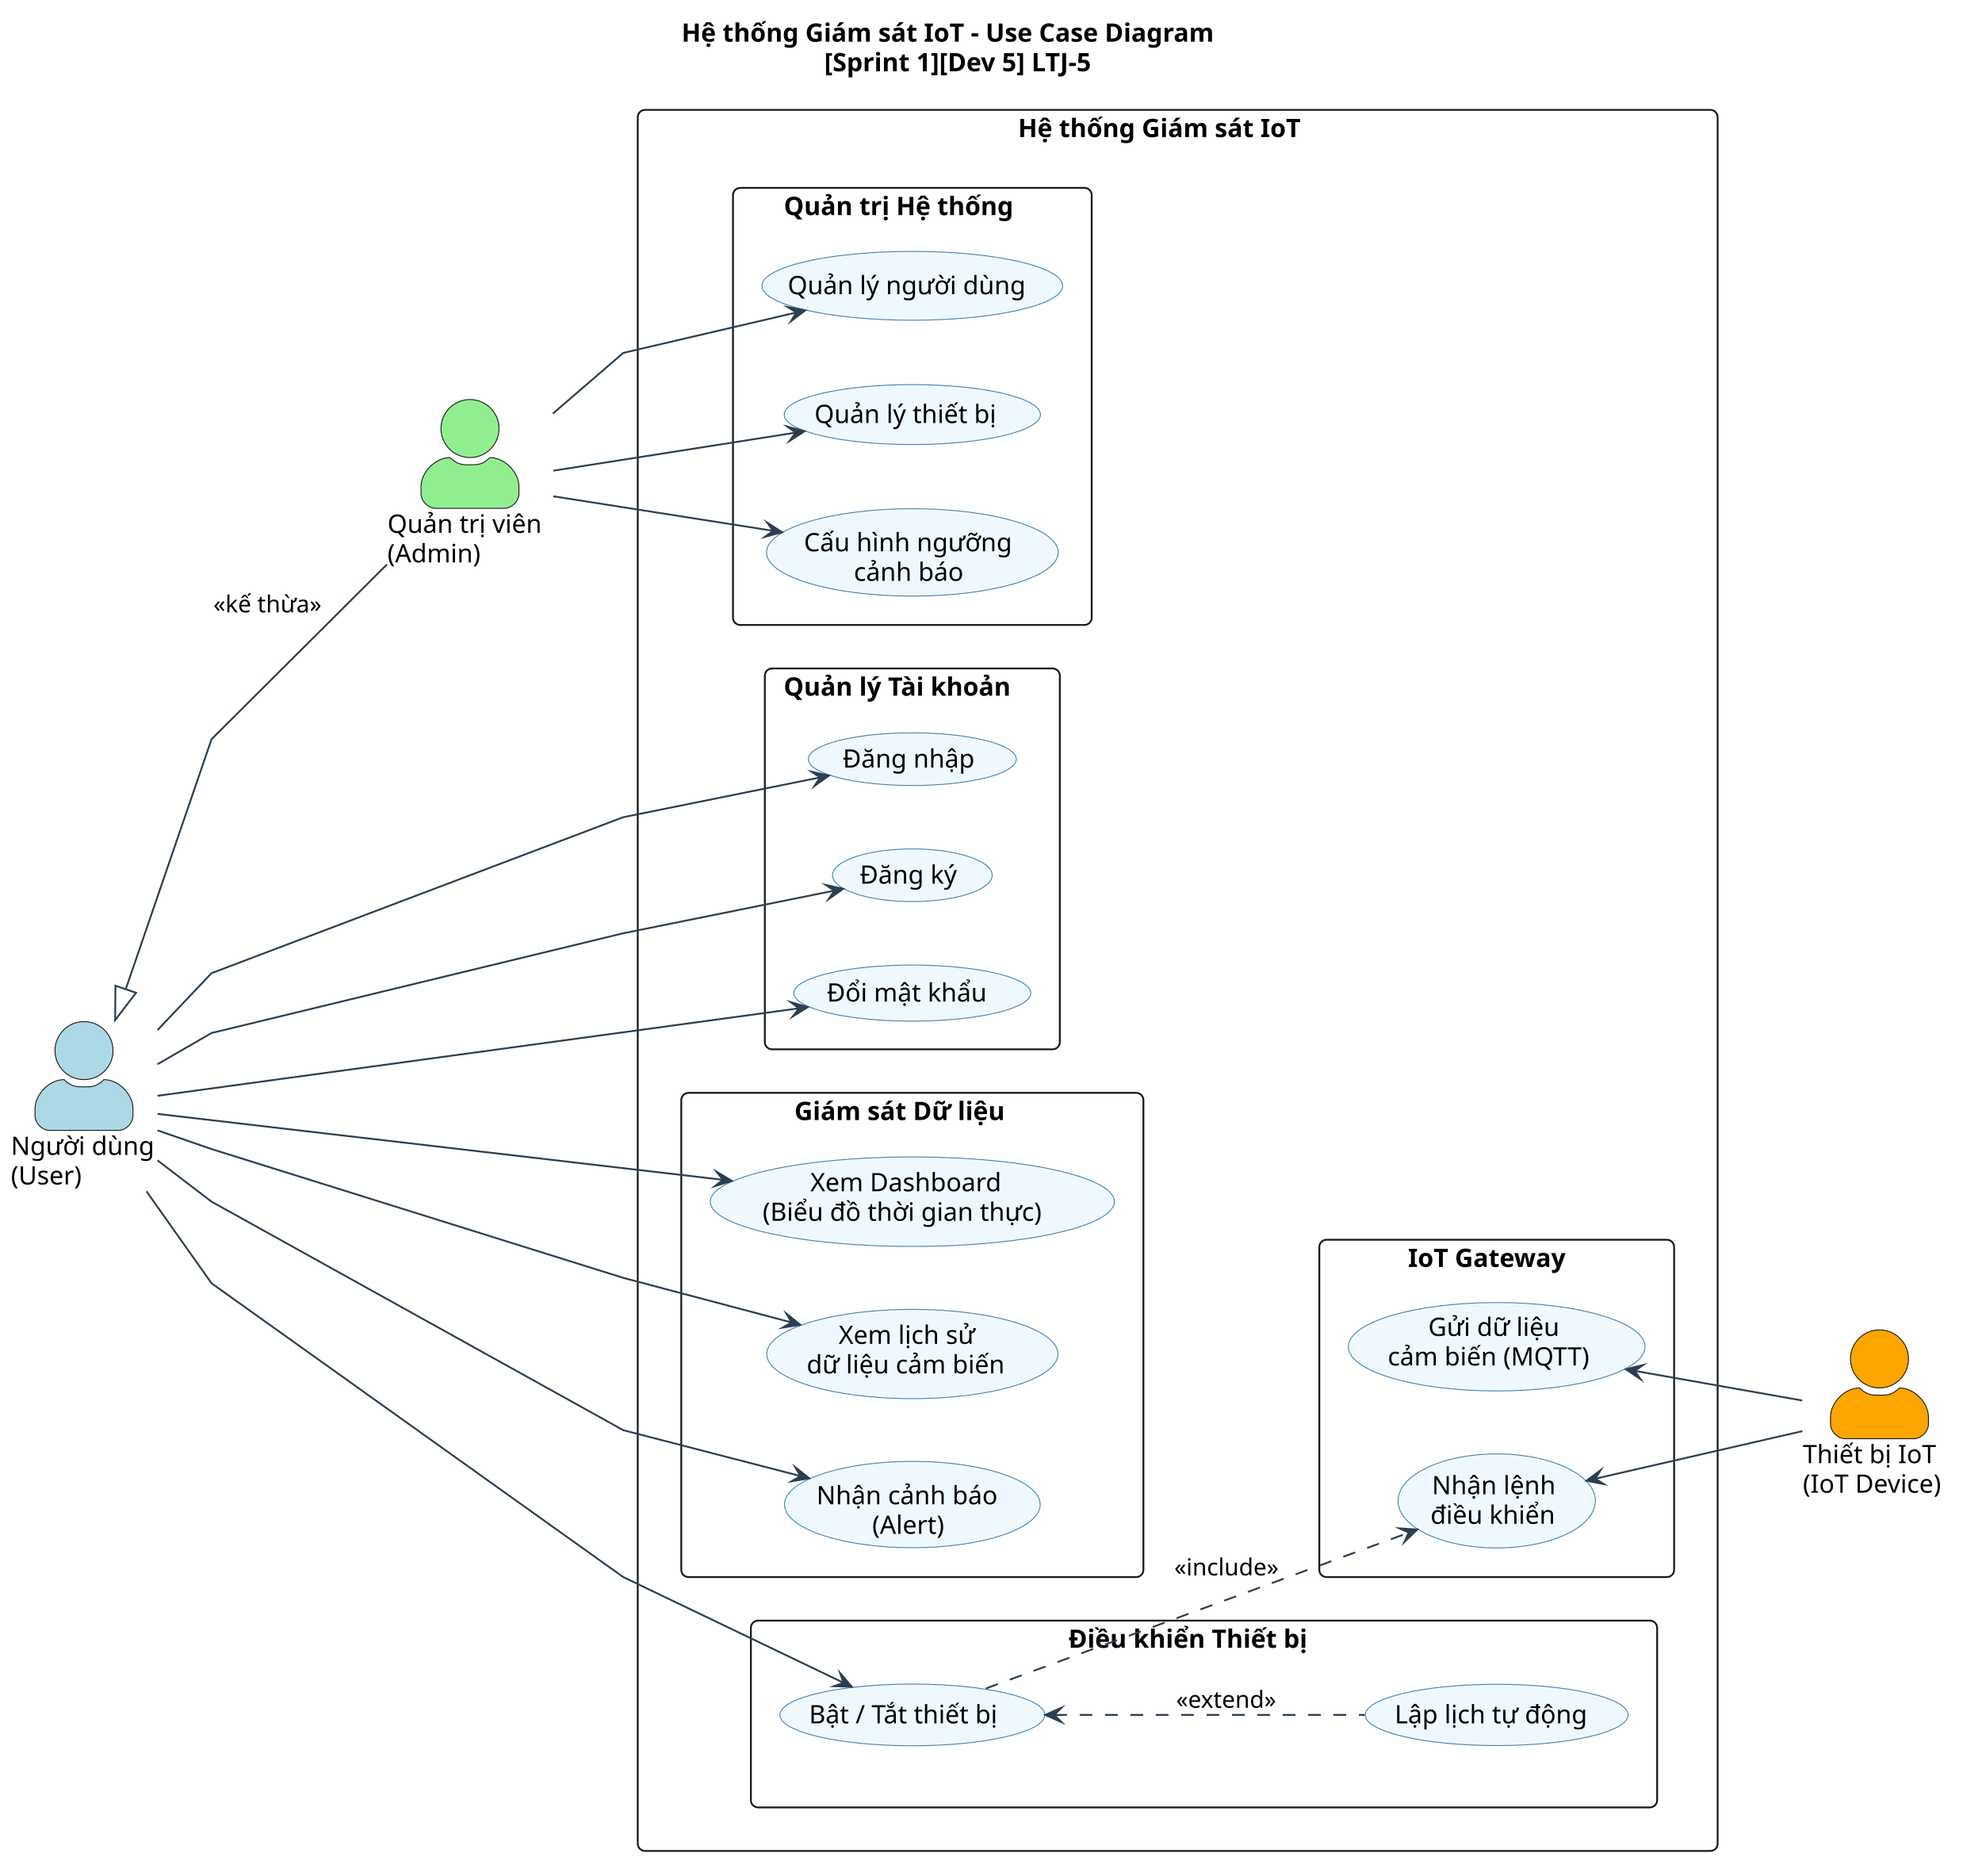
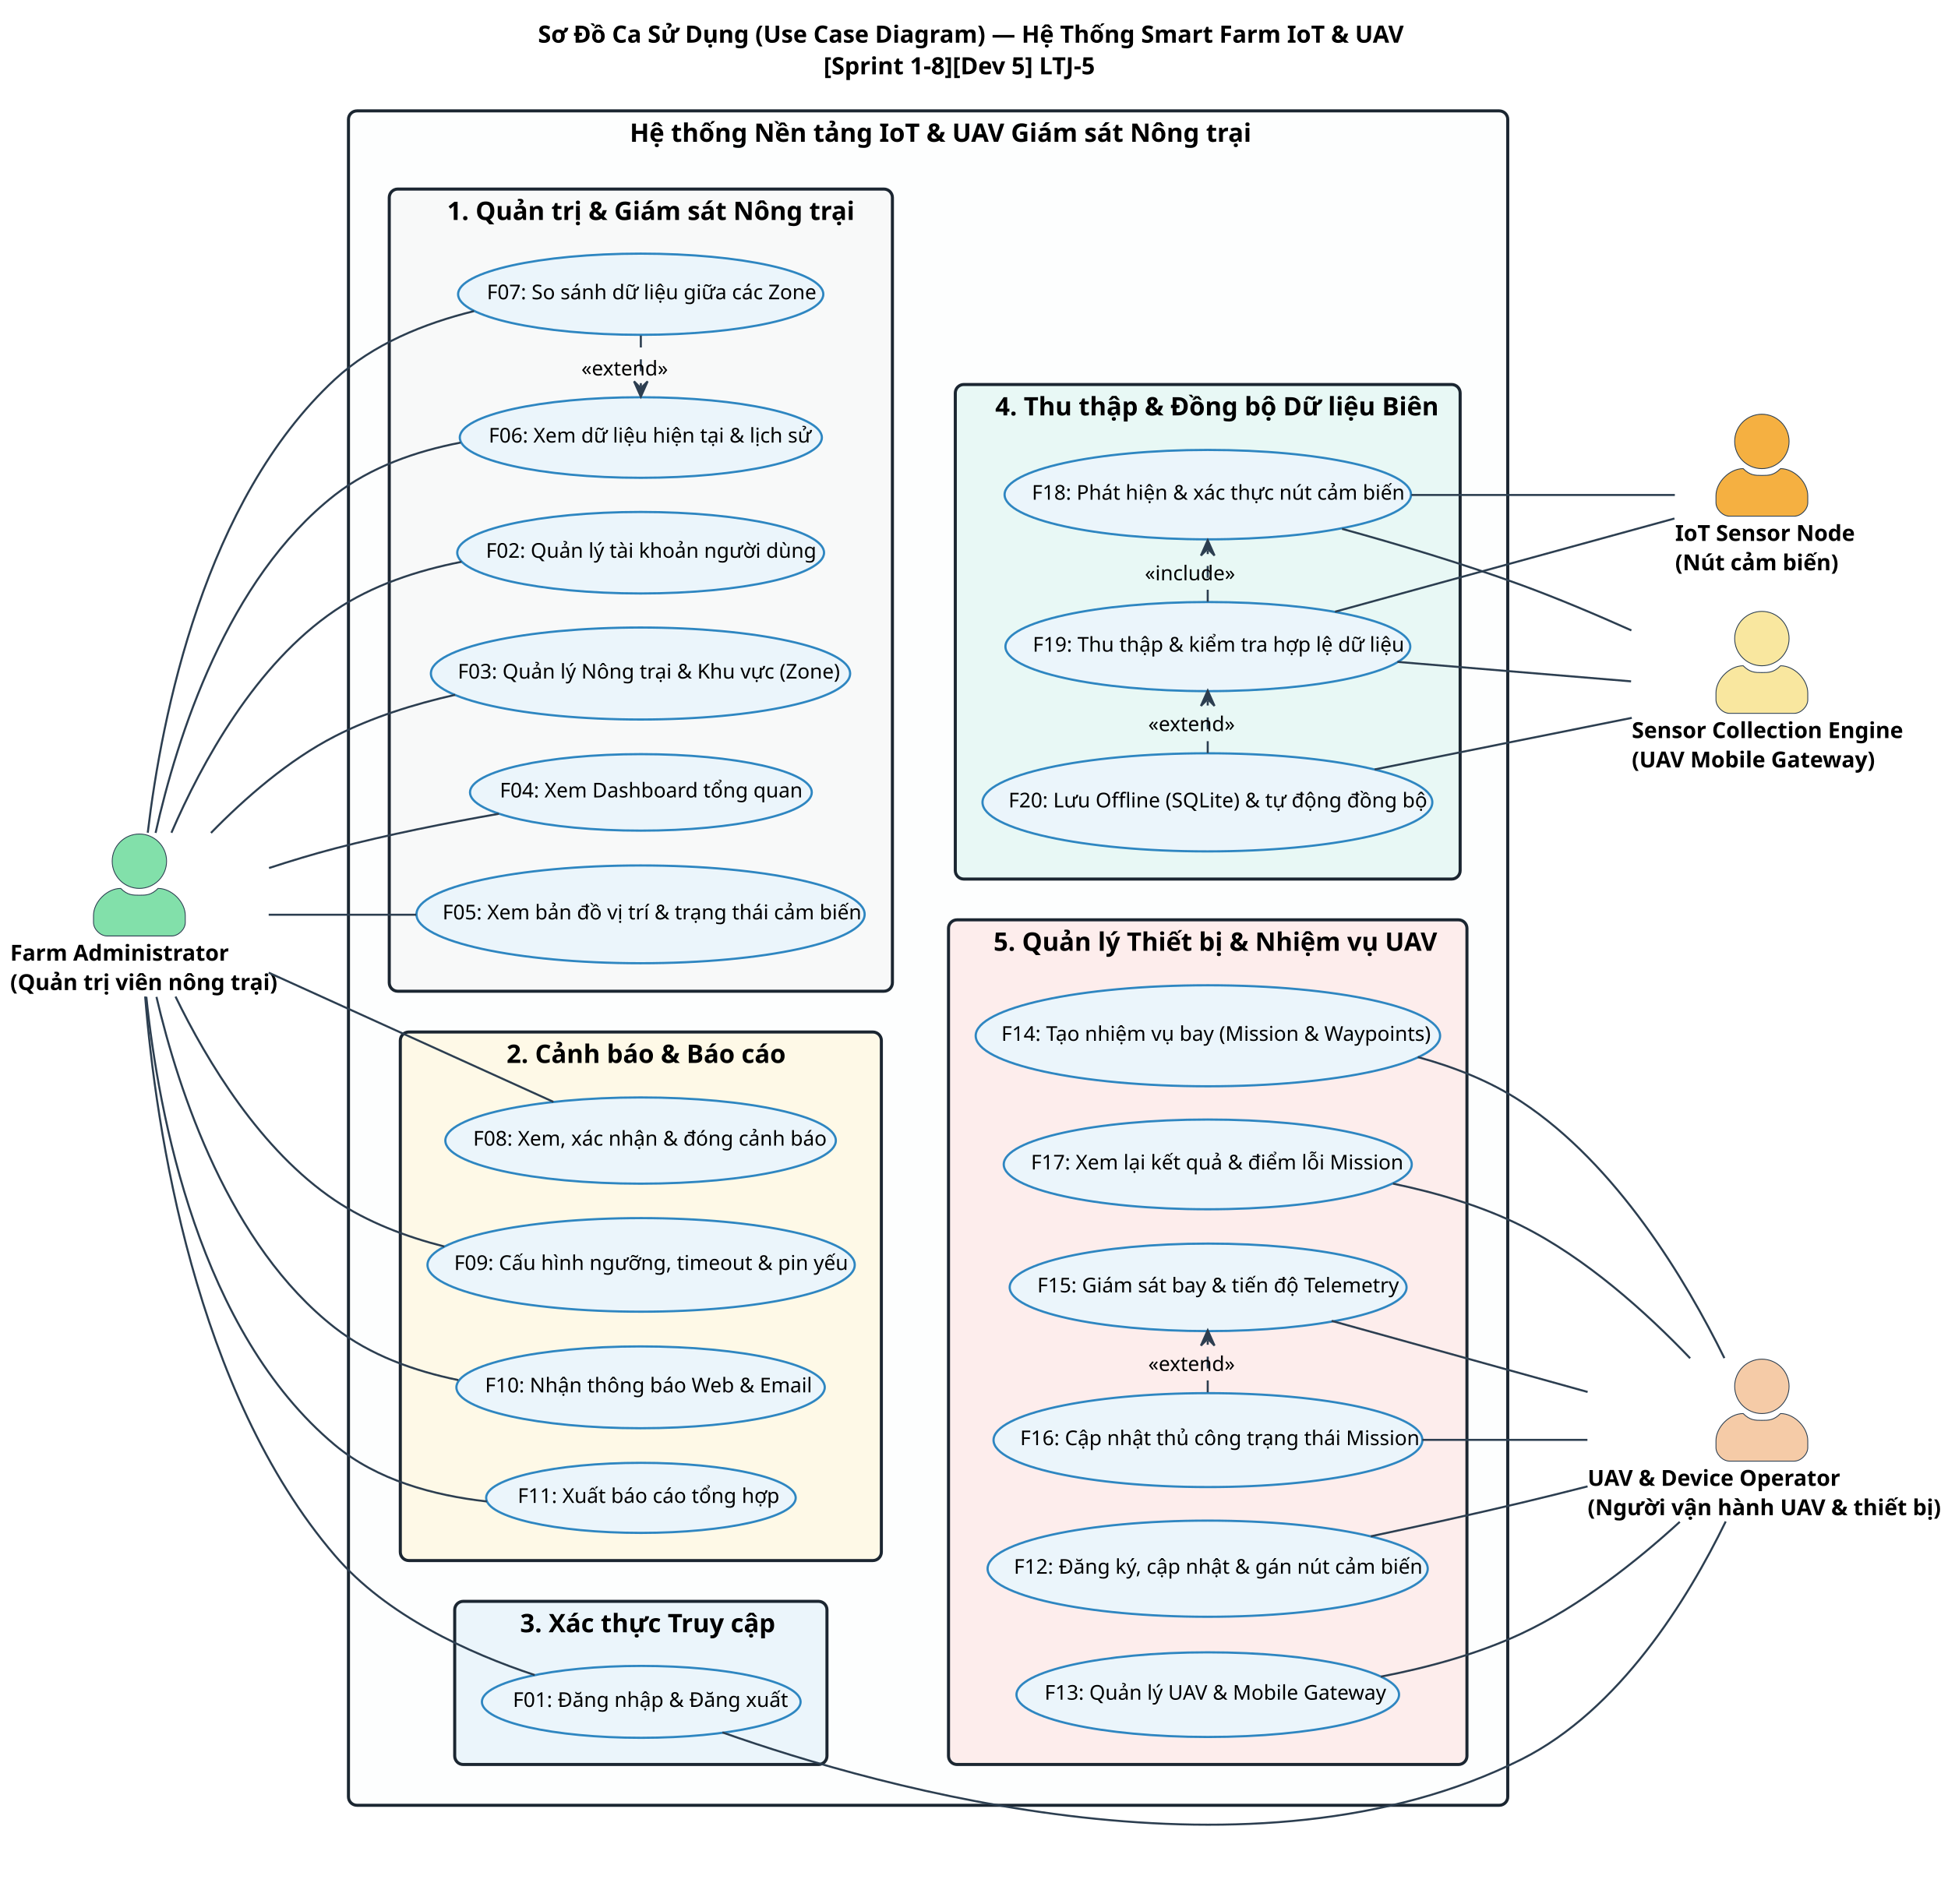
- <svg xmlns="http://www.w3.org/2000/svg" version="1.1" data-diagram-type="DESCRIPTION" style="width:1093px;height:1034px;background:#FFFFFF;" width="1093px" height="1034px" viewBox="0 0 1093 1034" zoomAndPan="magnify" preserveAspectRatio="none" contentStyleType="text/css">
+ <svg xmlns="http://www.w3.org/2000/svg" contentStyleType="text/css" height="1120px" preserveAspectRatio="none" style="width:1146px;height:1120px;background:#FFFFFF;" version="1.1" viewBox="0 0 1146 1120" width="1146px" zoomAndPan="magnify">
  <defs />
-   <g font-family="sans-serif" lengthAdjust="spacing">
-     <g class="title" data-source-line="14">
-       <text x="375.84" y="22.995" fill="#000" font-size="14" textLength="335.029" font-weight="700">Hệ thống Giám sát IoT - Use Case Diagram</text>
-       <text x="454.535" y="39.292" fill="#000" font-size="14" textLength="177.639" font-weight="700">[Sprint 1][Dev 5] LTJ-5</text>
-     </g>
-     <g class="cluster" data-qualified-name="H. th.ng Gi.m s.t IoT" id="ent0004" data-source-line="20">
-       <rect x="351.7" y="60.594" width="595.51" height="960" fill="none" style="stroke:#181818;stroke-width:1;" rx="4" ry="4" />
-       <text x="561.381" y="75.589" fill="#000" font-size="14" textLength="176.148" font-weight="700">Hệ thống Giám sát IoT</text>
-     </g>
-     <g class="cluster" data-qualified-name="H. th.ng Gi.m s.t IoT.Qu.n tr. H. th.ng" id="ent0005" data-source-line="22">
-       <rect x="404.22" y="103.594" width="197.81" height="241" fill="none" style="stroke:#181818;stroke-width:1;" rx="4" ry="4" />
-       <text x="432.236" y="118.589" fill="#000" font-size="14" textLength="141.777" font-weight="700">Quản trị Hệ thống</text>
-     </g>
-     <g class="cluster" data-qualified-name="H. th.ng Gi.m s.t IoT.Qu.n l. T.i kho.n" id="ent0009" data-source-line="28">
-       <rect x="421.79" y="368.594" width="162.66" height="210" fill="none" style="stroke:#181818;stroke-width:1;" rx="4" ry="4" />
-       <text x="432.153" y="383.589" fill="#000" font-size="14" textLength="141.935" font-weight="700">Quản lý Tài khoản</text>
-     </g>
-     <g class="cluster" data-qualified-name="H. th.ng Gi.m s.t IoT.Gi.m s.t D. li.u" id="ent0013" data-source-line="34">
-       <rect x="375.7" y="602.594" width="254.85" height="267" fill="none" style="stroke:#181818;stroke-width:1;" rx="4" ry="4" />
-       <text x="438.091" y="617.589" fill="#000" font-size="14" textLength="130.067" font-weight="700">Giám sát Dữ liệu</text>
-     </g>
-     <g class="cluster" data-qualified-name="H. th.ng Gi.m s.t IoT..i.u khi.n Thi.t b." id="ent0017" data-source-line="40">
-       <rect x="414.08" y="893.594" width="499.77" height="103" fill="none" style="stroke:#181818;stroke-width:1;" rx="4" ry="4" />
-       <text x="589.228" y="908.589" fill="#000" font-size="14" textLength="149.475" font-weight="700">Điều khiển Thiết bị</text>
-     </g>
-     <g class="cluster" data-qualified-name="H. th.ng Gi.m s.t IoT.IoT Gateway" id="ent0020" data-source-line="45">
-       <rect x="727.55" y="683.594" width="195.66" height="186" fill="none" style="stroke:#181818;stroke-width:1;" rx="4" ry="4" />
-       <text x="776.438" y="698.589" fill="#000" font-size="14" textLength="97.884" font-weight="700">IoT Gateway</text>
-     </g>
-     <g class="entity" data-qualified-name="H. th.ng Gi.m s.t IoT.Qu.n tr. H. th.ng.UC9" id="ent0006" data-source-line="23">
-       <ellipse cx="503.116" cy="157.595" rx="82.906" ry="18.981" fill="#F0F8FF" style="stroke:#4682B4;stroke-width:0.5;" />
-       <text x="434.377" y="162.243" fill="#000" font-size="14" textLength="137.478">Quản lý người dùng</text>
-     </g>
-     <g class="entity" data-qualified-name="H. th.ng Gi.m s.t IoT.Qu.n tr. H. th.ng.UC10" id="ent0007" data-source-line="24">
-       <ellipse cx="503.116" cy="228.593" rx="70.646" ry="16.529" fill="#F0F8FF" style="stroke:#4682B4;stroke-width:0.5;" />
-       <text x="449.115" y="233.241" fill="#000" font-size="14" textLength="108.001">Quản lý thiết bị</text>
-     </g>
-     <g class="entity" data-qualified-name="H. th.ng Gi.m s.t IoT.Qu.n tr. H. th.ng.UC11" id="ent0008" data-source-line="25">
-       <ellipse cx="503.124" cy="304.597" rx="80.434" ry="24.104" fill="#F0F8FF" style="stroke:#4682B4;stroke-width:0.5;" />
-       <text x="443.327" y="303.986" fill="#000" font-size="14" textLength="119.595">Cấu hình ngưỡng</text>
-       <text x="470.872" y="320.283" fill="#000" font-size="14" textLength="64.504">cảnh báo</text>
-     </g>
-     <g class="entity" data-qualified-name="H. th.ng Gi.m s.t IoT.Qu.n l. T.i kho.n.UC1" id="ent0010" data-source-line="29">
-       <ellipse cx="503.121" cy="418.597" rx="57.341" ry="14.524" fill="#F0F8FF" style="stroke:#4682B4;stroke-width:0.5;" />
-       <text x="464.696" y="423.246" fill="#000" font-size="14" textLength="76.85">Đăng nhập</text>
-     </g>
-     <g class="entity" data-qualified-name="H. th.ng Gi.m s.t IoT.Qu.n l. T.i kho.n.UC2" id="ent0011" data-source-line="30">
-       <ellipse cx="503.124" cy="482.597" rx="44.034" ry="14.524" fill="#F0F8FF" style="stroke:#4682B4;stroke-width:0.5;" />
-       <text x="474.108" y="487.246" fill="#000" font-size="14" textLength="58.03">Đăng ký</text>
-     </g>
-     <g class="entity" data-qualified-name="H. th.ng Gi.m s.t IoT.Qu.n l. T.i kho.n.UC3" id="ent0012" data-source-line="31">
-       <ellipse cx="503.12" cy="547.59" rx="65.33" ry="15.466" fill="#F0F8FF" style="stroke:#4682B4;stroke-width:0.5;" />
-       <text x="455.949" y="552.238" fill="#000" font-size="14" textLength="94.343">Đổi mật khẩu</text>
-     </g>
-     <g class="entity" data-qualified-name="H. th.ng Gi.m s.t IoT.Gi.m s.t D. li.u.UC4" id="ent0014" data-source-line="35">
-       <ellipse cx="503.125" cy="662.599" rx="111.425" ry="24.685" fill="#F0F8FF" style="stroke:#4682B4;stroke-width:0.5;" />
-       <text x="446.879" y="656.857" fill="#000" font-size="14" textLength="112.492">Xem Dashboard</text>
-       <text x="420.557" y="673.154" fill="#000" font-size="14" textLength="165.136">(Biểu đồ thời gian thực)</text>
-     </g>
-     <g class="entity" data-qualified-name="H. th.ng Gi.m s.t IoT.Gi.m s.t D. li.u.UC5" id="ent0015" data-source-line="36">
-       <ellipse cx="503.122" cy="746.591" rx="80.302" ry="24.617" fill="#F0F8FF" style="stroke:#4682B4;stroke-width:0.5;" />
-       <text x="462.493" y="740.997" fill="#000" font-size="14" textLength="81.259">Xem lịch sử</text>
-       <text x="444.846" y="757.294" fill="#000" font-size="14" textLength="116.553">dữ liệu cảm biến</text>
-     </g>
-     <g class="entity" data-qualified-name="H. th.ng Gi.m s.t IoT.Gi.m s.t D. li.u.UC6" id="ent0016" data-source-line="37">
-       <ellipse cx="503.119" cy="829.591" rx="70.509" ry="23.807" fill="#F0F8FF" style="stroke:#4682B4;stroke-width:0.5;" />
-       <text x="450.243" y="829.452" fill="#000" font-size="14" textLength="105.752">Nhận cảnh báo</text>
-       <text x="480.994" y="845.748" fill="#000" font-size="14" textLength="44.249">(Alert)</text>
-     </g>
-     <g class="entity" data-qualified-name="H. th.ng Gi.m s.t IoT..i.u khi.n Thi.t b..UC7" id="ent0018" data-source-line="41">
-       <ellipse cx="503.12" cy="945.592" rx="73.04" ry="17.008" fill="#F0F8FF" style="stroke:#4682B4;stroke-width:0.5;" />
-       <text x="446.149" y="950.24" fill="#000" font-size="14" textLength="113.941">Bật / Tắt thiết bị</text>
-     </g>
-     <g class="entity" data-qualified-name="H. th.ng Gi.m s.t IoT..i.u khi.n Thi.t b..UC8" id="ent0019" data-source-line="42">
-       <ellipse cx="825.381" cy="945.598" rx="72.471" ry="16.894" fill="#F0F8FF" style="stroke:#4682B4;stroke-width:0.5;" />
-       <text x="769.111" y="950.246" fill="#000" font-size="14" textLength="112.54">Lập lịch tự động</text>
-     </g>
-     <g class="entity" data-qualified-name="H. th.ng Gi.m s.t IoT.IoT Gateway.UC12" id="ent0021" data-source-line="46">
-       <ellipse cx="825.38" cy="742.589" rx="81.83" ry="24.375" fill="#F0F8FF" style="stroke:#4682B4;stroke-width:0.5;" />
-       <text x="787.612" y="736.624" fill="#000" font-size="14" textLength="75.537">Gửi dữ liệu</text>
-       <text x="765.279" y="752.921" fill="#000" font-size="14" textLength="120.203">cảm biến (MQTT)</text>
-     </g>
-     <g class="entity" data-qualified-name="H. th.ng Gi.m s.t IoT.IoT Gateway.UC13" id="ent0022" data-source-line="47">
-       <ellipse cx="825.384" cy="827.599" rx="54.394" ry="25.925" fill="#F0F8FF" style="stroke:#4682B4;stroke-width:0.5;" />
-       <text x="789.635" y="823.925" fill="#000" font-size="14" textLength="71.497">Nhận lệnh</text>
-       <text x="788.849" y="840.222" fill="#000" font-size="14" textLength="73.069">điều khiển</text>
-     </g>
-     <g class="entity" data-qualified-name="Admin" id="ent0001" data-source-line="16">
-       <ellipse cx="259.181" cy="236.294" rx="16" ry="16" fill="#90EE90" style="stroke:#181818;stroke-width:0.5;" />
-       <path d="M259.181,256.294 C263.181,256.294 266.181,256.294 270.181,252.294 C278.181,252.294 286.181,260.294 286.181,268.294 L286.181,272.294 C286.181,276.294 282.181,280.294 278.181,280.294 L240.181,280.294 C236.181,280.294 232.181,276.294 232.181,272.294 L232.181,268.294 C232.181,260.294 240.181,252.294 248.181,252.294 C252.181,256.294 255.181,256.294 259.181,256.294" style="stroke:#181818;stroke-width:0.5;" fill="#90EE90" />
-       <text x="213.66" y="293.789" fill="#000" font-size="14" textLength="91.041">Quản trị viên</text>
-       <text x="213.66" y="310.086" fill="#000" font-size="14" textLength="55.788">(Admin)</text>
-     </g>
-     <g class="entity" data-qualified-name="User" id="ent0002" data-source-line="17">
-       <ellipse cx="46.329" cy="579.294" rx="16" ry="16" fill="#ADD8E6" style="stroke:#181818;stroke-width:0.5;" />
-       <path d="M46.329,599.294 C50.329,599.294 53.329,599.294 57.329,595.294 C65.329,595.294 73.329,603.294 73.329,611.294 L73.329,615.294 C73.329,619.294 69.329,623.294 65.329,623.294 L27.329,623.294 C23.329,623.294 19.329,619.294 19.329,615.294 L19.329,611.294 C19.329,603.294 27.329,595.294 35.329,595.294 C39.329,599.294 42.329,599.294 46.329,599.294" style="stroke:#181818;stroke-width:0.5;" fill="#ADD8E6" />
-       <text x="6" y="636.789" fill="#000" font-size="14" textLength="80.657">Người dùng</text>
-       <text x="6" y="653.086" fill="#000" font-size="14" textLength="42.834">(User)</text>
-     </g>
-     <g class="entity" data-qualified-name="IoT" id="ent0003" data-source-line="18">
-       <ellipse cx="1036.46" cy="749.294" rx="16" ry="16" fill="#FFA500" style="stroke:#181818;stroke-width:0.5;" />
-       <path d="M1036.46,769.294 C1040.46,769.294 1043.46,769.294 1047.46,765.294 C1055.46,765.294 1063.46,773.294 1063.46,781.294 L1063.46,785.294 C1063.46,789.294 1059.46,793.294 1055.46,793.294 L1017.46,793.294 C1013.46,793.294 1009.46,789.294 1009.46,785.294 L1009.46,781.294 C1009.46,773.294 1017.46,765.294 1025.46,765.294 C1029.46,769.294 1032.46,769.294 1036.46,769.294" style="stroke:#181818;stroke-width:0.5;" fill="#FFA500" />
-       <text x="994.21" y="806.789" fill="#000" font-size="14" textLength="78.34">Thiết bị IoT</text>
-       <text x="994.21" y="823.086" fill="#000" font-size="14" textLength="84.499">(IoT Device)</text>
-     </g>
-     <g class="link" data-entity-1="ent0002" data-entity-2="ent0001" id="lnk23" data-source-line="52" data-link-type="extension">
-       <path d="M69.343,545.458 C89.823,485.778 116.66,407.594 116.66,407.594 C116.66,407.594 171.94,352.514 213.4,311.204" style="stroke:#2C3E50;stroke-width:1;" fill="none" id="User-backto-Admin" />
-       <polygon points="63.5,562.484,75.018,547.406,63.667,543.511,63.5,562.484" fill="none" style="stroke:#2C3E50;stroke-width:1;stroke-linejoin:miter;stroke-miterlimit:10;" />
-       <text x="117.66" y="337.661" fill="#000" font-size="13" textLength="65.108">«kế thừa»</text>
-     </g>
-     <g class="link" data-entity-1="ent0001" data-entity-2="ent0006" id="lnk24" data-source-line="55" data-link-type="dependency">
-       <path d="M304.87,228.064 C324.73,210.944 343.7,194.594 343.7,194.594 C343.7,194.594 393.951,182.861 439.161,172.301" style="stroke:#2C3E50;stroke-width:1;" fill="none" id="Admin-to-UC9" />
-       <polygon points="444.03,171.164,434.356,169.316,439.161,172.301,436.176,177.106,444.03,171.164" fill="#2C3E50" style="stroke:#2C3E50;stroke-width:1;stroke-linejoin:miter;stroke-miterlimit:10;" />
-     </g>
-     <g class="link" data-entity-1="ent0001" data-entity-2="ent0007" id="lnk25" data-source-line="56" data-link-type="dependency">
-       <path d="M305.12,259.534 C344.2,253.394 396.151,245.239 438.761,238.549" style="stroke:#2C3E50;stroke-width:1;" fill="none" id="Admin-to-UC10" />
-       <polygon points="443.7,237.774,434.188,235.218,438.761,238.549,435.429,243.121,443.7,237.774" fill="#2C3E50" style="stroke:#2C3E50;stroke-width:1;stroke-linejoin:miter;stroke-miterlimit:10;" />
-     </g>
-     <g class="link" data-entity-1="ent0001" data-entity-2="ent0008" id="lnk26" data-source-line="57" data-link-type="dependency">
-       <path d="M305.12,273.654 C340.51,279.214 385.57,286.288 426.34,292.688" style="stroke:#2C3E50;stroke-width:1;" fill="none" id="Admin-to-UC11" />
-       <polygon points="431.28,293.464,423.009,288.116,426.34,292.688,421.769,296.02,431.28,293.464" fill="#2C3E50" style="stroke:#2C3E50;stroke-width:1;stroke-linejoin:miter;stroke-miterlimit:10;" />
-     </g>
-     <g class="link" data-entity-1="ent0002" data-entity-2="ent0010" id="lnk27" data-source-line="60" data-link-type="dependency">
-       <path d="M86.85,567.974 C102.42,551.584 116.66,536.594 116.66,536.594 C116.66,536.594 343.7,450.594 343.7,450.594 C343.7,450.594 405.409,438.124 452.249,428.664" style="stroke:#2C3E50;stroke-width:1;" fill="none" id="User-to-UC1" />
-       <polygon points="457.15,427.674,447.536,425.535,452.249,428.664,449.12,433.376,457.15,427.674" fill="#2C3E50" style="stroke:#2C3E50;stroke-width:1;stroke-linejoin:miter;stroke-miterlimit:10;" />
-     </g>
-     <g class="link" data-entity-1="ent0002" data-entity-2="ent0011" id="lnk28" data-source-line="61" data-link-type="dependency">
-       <path d="M86.85,586.794 C102.42,577.804 116.66,569.594 116.66,569.594 C116.66,569.594 343.7,514.594 343.7,514.594 C343.7,514.594 413.249,500.544 460.079,491.084" style="stroke:#2C3E50;stroke-width:1;" fill="none" id="User-to-UC2" />
-       <polygon points="464.98,490.094,455.366,487.955,460.079,491.084,456.95,495.797,464.98,490.094" fill="#2C3E50" style="stroke:#2C3E50;stroke-width:1;stroke-linejoin:miter;stroke-miterlimit:10;" />
-     </g>
-     <g class="link" data-entity-1="ent0002" data-entity-2="ent0012" id="lnk29" data-source-line="62" data-link-type="dependency">
-       <path d="M86.89,604.204 C167.72,593.184 347.066,568.729 440.546,555.989" style="stroke:#2C3E50;stroke-width:1;" fill="none" id="User-to-UC3" />
-       <polygon points="445.5,555.314,436.042,552.566,440.546,555.989,437.123,560.492,445.5,555.314" fill="#2C3E50" style="stroke:#2C3E50;stroke-width:1;stroke-linejoin:miter;stroke-miterlimit:10;" />
-     </g>
-     <g class="link" data-entity-1="ent0002" data-entity-2="ent0014" id="lnk30" data-source-line="63" data-link-type="dependency">
-       <path d="M86.89,614.204 C156.91,622.364 299.624,638.995 398.644,650.535" style="stroke:#2C3E50;stroke-width:1;" fill="none" id="User-to-UC4" />
-       <polygon points="403.61,651.114,395.134,646.099,398.644,650.535,394.207,654.045,403.61,651.114" fill="#2C3E50" style="stroke:#2C3E50;stroke-width:1;stroke-linejoin:miter;stroke-miterlimit:10;" />
-     </g>
-     <g class="link" data-entity-1="ent0002" data-entity-2="ent0015" id="lnk31" data-source-line="64" data-link-type="dependency">
-       <path d="M86.85,623.274 C102.42,628.664 116.66,633.594 116.66,633.594 C116.66,633.594 343.7,704.594 343.7,704.594 C343.7,704.594 391.817,717.353 436.487,729.193" style="stroke:#2C3E50;stroke-width:1;" fill="none" id="User-to-UC5" />
-       <polygon points="441.32,730.474,433.645,724.301,436.487,729.193,431.596,732.034,441.32,730.474" fill="#2C3E50" style="stroke:#2C3E50;stroke-width:1;stroke-linejoin:miter;stroke-miterlimit:10;" />
-     </g>
-     <g class="link" data-entity-1="ent0002" data-entity-2="ent0016" id="lnk32" data-source-line="65" data-link-type="dependency">
-       <path d="M86.85,639.814 C102.42,651.714 116.66,662.594 116.66,662.594 C116.66,662.594 343.7,788.594 343.7,788.594 C343.7,788.594 395.819,802.081 441.429,813.881" style="stroke:#2C3E50;stroke-width:1;" fill="none" id="User-to-UC6" />
-       <polygon points="446.27,815.134,438.559,809.007,441.429,813.881,436.555,816.752,446.27,815.134" fill="#2C3E50" style="stroke:#2C3E50;stroke-width:1;stroke-linejoin:miter;stroke-miterlimit:10;" />
-     </g>
-     <g class="link" data-entity-1="ent0002" data-entity-2="ent0018" id="lnk33" data-source-line="66" data-link-type="dependency">
-       <path d="M80.77,656.874 C98.5,681.934 116.66,707.594 116.66,707.594 C116.66,707.594 343.7,869.594 343.7,869.594 C343.7,869.594 418.822,905.631 465.172,927.871" style="stroke:#2C3E50;stroke-width:1;" fill="none" id="User-to-UC7" />
-       <polygon points="469.68,930.034,463.296,922.534,465.172,927.871,459.835,929.747,469.68,930.034" fill="#2C3E50" style="stroke:#2C3E50;stroke-width:1;stroke-linejoin:miter;stroke-miterlimit:10;" />
-     </g>
-     <g class="link" data-entity-1="ent0021" data-entity-2="ent0003" id="lnk34" data-source-line="69" data-link-type="dependency">
-       <path d="M901.504,755.885 C933.774,761.595 966.03,767.304 993.79,772.224" style="stroke:#2C3E50;stroke-width:1;" fill="none" id="UC12-backto-IoT" />
-       <polygon points="896.58,755.014,904.745,760.521,901.504,755.885,906.139,752.643,896.58,755.014" fill="#2C3E50" style="stroke:#2C3E50;stroke-width:1;stroke-linejoin:miter;stroke-miterlimit:10;" />
-     </g>
-     <g class="link" data-entity-1="ent0022" data-entity-2="ent0003" id="lnk35" data-source-line="70" data-link-type="dependency">
-       <path d="M879.743,815.345 C915.813,807.065 959.65,796.994 993.93,789.124" style="stroke:#2C3E50;stroke-width:1;" fill="none" id="UC13-backto-IoT" />
-       <polygon points="874.87,816.464,884.537,818.349,879.743,815.345,882.747,810.552,874.87,816.464" fill="#2C3E50" style="stroke:#2C3E50;stroke-width:1;stroke-linejoin:miter;stroke-miterlimit:10;" />
-     </g>
-     <g class="link" data-entity-1="ent0018" data-entity-2="ent0019" id="lnk37" data-source-line="73" data-link-type="dependency">
-       <path d="M581.39,945.594 C634.06,945.594 700.1,945.594 752.65,945.594" style="stroke:#2C3E50;stroke-width:1;stroke-dasharray:7,7;" fill="none" id="UC7-backto-UC8" />
-       <polygon points="576.39,945.594,585.39,949.594,581.39,945.594,585.39,941.594,576.39,945.594" fill="#2C3E50" style="stroke:#2C3E50;stroke-width:1;stroke-linejoin:miter;stroke-miterlimit:10;" />
-       <text x="648.55" y="941.661" fill="#000" font-size="13" textLength="61.185">«extend»</text>
-     </g>
-     <g class="link" data-entity-1="ent0018" data-entity-2="ent0022" id="lnk38" data-source-line="74" data-link-type="dependency">
-       <path d="M543.71,931.004 C604.21,908.714 714.499,868.083 776.869,845.093" style="stroke:#2C3E50;stroke-width:1;stroke-dasharray:7,7;" fill="none" id="UC7-to-UC13" />
-       <polygon points="781.56,843.364,771.732,842.723,776.869,845.093,774.499,850.23,781.56,843.364" fill="#2C3E50" style="stroke:#2C3E50;stroke-width:1;stroke-linejoin:miter;stroke-miterlimit:10;" />
-       <text x="647.55" y="868.661" fill="#000" font-size="13" textLength="63.007">«include»</text>
+   <g>
+     <text fill="#000000" font-family="Segoe UI" font-size="14" font-weight="bold" lengthAdjust="spacing" textLength="499" x="316.5" y="25.107">Sơ Đồ Ca Sử Dụng (Use Case Diagram) — Hệ Thống Smart Farm IoT &amp; UAV</text>
+     <text fill="#000000" font-family="Segoe UI" font-size="14" font-weight="bold" lengthAdjust="spacing" textLength="163" x="484.5" y="43.728">[Sprint 1-8][Dev 5] LTJ-5</text>
+     <g id="cluster_Hệ thống Nền tảng IoT &amp; UAV Giám sát Nông trại">
+       <rect fill="#FDFEFE" height="997" rx="5" ry="5" style="stroke:#1B2631;stroke-width:1.8;" width="682" x="205" y="65.242" />
+       <text fill="#000000" font-family="Segoe UI" font-size="15" font-weight="bold" lengthAdjust="spacing" textLength="351" x="370.5" y="83.429">Hệ thống Nền tảng IoT &amp; UAV Giám sát Nông trại</text>
+     </g>
+     <g id="cluster_PKG_FARM">
+       <rect fill="#F8F9F9" height="472" rx="5" ry="5" style="stroke:#1B2631;stroke-width:1.8;" width="296" x="229" y="111.242" />
+       <text fill="#000000" font-family="Segoe UI" font-size="15" font-weight="bold" lengthAdjust="spacing" textLength="228" x="263" y="129.429">1. Quản trị &amp; Giám sát Nông trại</text>
+     </g>
+     <g id="cluster_PKG_ALERT">
+       <rect fill="#FEF9E7" height="311" rx="5" ry="5" style="stroke:#1B2631;stroke-width:1.8;" width="283" x="235.5" y="607.242" />
+       <text fill="#000000" font-family="Segoe UI" font-size="15" font-weight="bold" lengthAdjust="spacing" textLength="158" x="298" y="625.429">2. Cảnh báo &amp; Báo cáo</text>
+     </g>
+     <g id="cluster_PKG_AUTH">
+       <rect fill="#EBF5FB" height="96" rx="5" ry="5" style="stroke:#1B2631;stroke-width:1.8;" width="219" x="267.5" y="942.242" />
+       <text fill="#000000" font-family="Segoe UI" font-size="15" font-weight="bold" lengthAdjust="spacing" textLength="142" x="306" y="960.429">3. Xác thực Truy cập</text>
+     </g>
+     <g id="cluster_PKG_EDGE">
+       <rect fill="#E8F8F5" height="291" rx="5" ry="5" style="stroke:#1B2631;stroke-width:1.8;" width="297" x="562" y="226.242" />
+       <text fill="#000000" font-family="Segoe UI" font-size="15" font-weight="bold" lengthAdjust="spacing" textLength="250" x="585.5" y="244.429">4. Thu thập &amp; Đồng bộ Dữ liệu Biên</text>
+     </g>
+     <g id="cluster_PKG_UAV">
+       <rect fill="#FDEDEC" height="497" rx="5" ry="5" style="stroke:#1B2631;stroke-width:1.8;" width="305" x="558" y="541.242" />
+       <text fill="#000000" font-family="Segoe UI" font-size="15" font-weight="bold" lengthAdjust="spacing" textLength="252" x="584.5" y="559.429">5. Quản lý Thiết bị &amp; Nhiệm vụ UAV</text>
+     </g>
+     <g id="elem_UC02">
+       <ellipse cx="376.887" cy="325.219" fill="#EBF5FB" rx="107.887" ry="23.977" style="stroke:#2E86C1;stroke-width:1.3;" />
+       <text fill="#000000" font-family="Segoe UI" font-size="12" lengthAdjust="spacing" textLength="182" x="285.887" y="328.188">F02: Quản lý tài khoản người dùng</text>
+     </g>
+     <g id="elem_UC03">
+       <ellipse cx="376.81" cy="396.304" fill="#EBF5FB" rx="123.31" ry="27.062" style="stroke:#2E86C1;stroke-width:1.3;" />
+       <text fill="#000000" font-family="Segoe UI" font-size="12" lengthAdjust="spacing" textLength="215" x="269.31" y="399.273">F03: Quản lý Nông trại &amp; Khu vực (Zone)</text>
+     </g>
+     <g id="elem_UC04">
+       <ellipse cx="377.036" cy="466.249" fill="#EBF5FB" rx="100.536" ry="22.507" style="stroke:#2E86C1;stroke-width:1.3;" />
+       <text fill="#000000" font-family="Segoe UI" font-size="12" lengthAdjust="spacing" textLength="166" x="294.036" y="469.218">F04: Xem Dashboard tổng quan</text>
+     </g>
+     <g id="elem_UC05">
+       <ellipse cx="376.835" cy="538.009" fill="#EBF5FB" rx="131.835" ry="28.767" style="stroke:#2E86C1;stroke-width:1.3;" />
+       <text fill="#000000" font-family="Segoe UI" font-size="12" lengthAdjust="spacing" textLength="233" x="260.335" y="540.978">F05: Xem bản đồ vị trí &amp; trạng thái cảm biến</text>
+     </g>
+     <g id="elem_UC06">
+       <ellipse cx="377.001" cy="257.442" fill="#EBF5FB" rx="106.501" ry="23.7" style="stroke:#2E86C1;stroke-width:1.3;" />
+       <text fill="#000000" font-family="Segoe UI" font-size="12" lengthAdjust="spacing" textLength="179" x="287.501" y="260.411">F06: Xem dữ liệu hiện tại &amp; lịch sử</text>
+     </g>
+     <g id="elem_UC07">
+       <ellipse cx="376.924" cy="173.127" fill="#EBF5FB" rx="107.424" ry="23.885" style="stroke:#2E86C1;stroke-width:1.3;" />
+       <text fill="#000000" font-family="Segoe UI" font-size="12" lengthAdjust="spacing" textLength="181" x="286.424" y="176.096">F07: So sánh dữ liệu giữa các Zone</text>
+     </g>
+     <g id="elem_UC08">
+       <ellipse cx="376.859" cy="671.114" fill="#EBF5FB" rx="114.859" ry="25.372" style="stroke:#2E86C1;stroke-width:1.3;" />
+       <text fill="#000000" font-family="Segoe UI" font-size="12" lengthAdjust="spacing" textLength="197" x="278.359" y="674.083">F08: Xem, xác nhận &amp; đóng cảnh báo</text>
+     </g>
+     <g id="elem_UC09">
+       <ellipse cx="377.171" cy="744.276" fill="#EBF5FB" rx="125.671" ry="27.534" style="stroke:#2E86C1;stroke-width:1.3;" />
+       <text fill="#000000" font-family="Segoe UI" font-size="12" lengthAdjust="spacing" textLength="220" x="267.171" y="747.245">F09: Cấu hình ngưỡng, timeout &amp; pin yếu</text>
+     </g>
+     <g id="elem_UC10">
+       <ellipse cx="376.849" cy="816.312" fill="#EBF5FB" rx="108.349" ry="24.07" style="stroke:#2E86C1;stroke-width:1.3;" />
+       <text fill="#000000" font-family="Segoe UI" font-size="12" lengthAdjust="spacing" textLength="183" x="285.349" y="819.281">F10: Nhận thông báo Web &amp; Email</text>
+     </g>
+     <g id="elem_UC11">
+       <ellipse cx="377.059" cy="881.354" fill="#EBF5FB" rx="91.059" ry="20.612" style="stroke:#2E86C1;stroke-width:1.3;" />
+       <text fill="#000000" font-family="Segoe UI" font-size="12" lengthAdjust="spacing" textLength="145" x="304.559" y="884.323">F11: Xuất báo cáo tổng hợp</text>
+     </g>
+     <g id="elem_UC01">
+       <ellipse cx="377.244" cy="1001.391" fill="#EBF5FB" rx="93.744" ry="21.149" style="stroke:#2E86C1;stroke-width:1.3;" />
+       <text fill="#000000" font-family="Segoe UI" font-size="12" lengthAdjust="spacing" textLength="151" x="301.744" y="1004.36">F01: Đăng nhập &amp; Đăng xuất</text>
+     </g>
+     <g id="elem_UC18">
+       <ellipse cx="710.544" cy="291.051" fill="#EBF5FB" rx="119.544" ry="26.309" style="stroke:#2E86C1;stroke-width:1.3;" />
+       <text fill="#000000" font-family="Segoe UI" font-size="12" lengthAdjust="spacing" textLength="207" x="607.044" y="294.02">F18: Phát hiện &amp; xác thực nút cảm biến</text>
+     </g>
+     <g id="elem_UC19">
+       <ellipse cx="710.574" cy="380.457" fill="#EBF5FB" rx="119.074" ry="26.215" style="stroke:#2E86C1;stroke-width:1.3;" />
+       <text fill="#000000" font-family="Segoe UI" font-size="12" lengthAdjust="spacing" textLength="206" x="607.574" y="383.426">F19: Thu thập &amp; kiểm tra hợp lệ dữ liệu</text>
+     </g>
+     <g id="elem_UC20">
+       <ellipse cx="710.311" cy="472.104" fill="#EBF5FB" rx="132.31" ry="28.862" style="stroke:#2E86C1;stroke-width:1.3;" />
+       <text fill="#000000" font-family="Segoe UI" font-size="12" lengthAdjust="spacing" textLength="234" x="593.311" y="475.073">F20: Lưu Offline (SQLite) &amp; tự động đồng bộ</text>
+     </g>
+     <g id="elem_UC12">
+       <ellipse cx="710.46" cy="923.034" fill="#EBF5FB" rx="129.46" ry="28.292" style="stroke:#2E86C1;stroke-width:1.3;" />
+       <text fill="#000000" font-family="Segoe UI" font-size="12" lengthAdjust="spacing" textLength="228" x="596.46" y="926.003">F12: Đăng ký, cập nhật &amp; gán nút cảm biến</text>
+     </g>
+     <g id="elem_UC13">
+       <ellipse cx="710.527" cy="997.148" fill="#EBF5FB" rx="112.527" ry="24.905" style="stroke:#2E86C1;stroke-width:1.3;" />
+       <text fill="#000000" font-family="Segoe UI" font-size="12" lengthAdjust="spacing" textLength="192" x="614.527" y="1000.116">F13: Quản lý UAV &amp; Mobile Gateway</text>
+     </g>
+     <g id="elem_UC14">
+       <ellipse cx="710.598" cy="609.462" fill="#EBF5FB" rx="136.598" ry="29.72" style="stroke:#2E86C1;stroke-width:1.3;" />
+       <text fill="#000000" font-family="Segoe UI" font-size="12" lengthAdjust="spacing" textLength="243" x="589.098" y="612.431">F14: Tạo nhiệm vụ bay (Mission &amp; Waypoints)</text>
+     </g>
+     <g id="elem_UC15">
+       <ellipse cx="710.73" cy="757.488" fill="#EBF5FB" rx="116.73" ry="25.746" style="stroke:#2E86C1;stroke-width:1.3;" />
+       <text fill="#000000" font-family="Segoe UI" font-size="12" lengthAdjust="spacing" textLength="201" x="610.23" y="760.457">F15: Giám sát bay &amp; tiến độ Telemetry</text>
+     </g>
+     <g id="elem_UC16">
+       <ellipse cx="710.644" cy="847.371" fill="#EBF5FB" rx="126.144" ry="27.629" style="stroke:#2E86C1;stroke-width:1.3;" />
+       <text fill="#000000" font-family="Segoe UI" font-size="12" lengthAdjust="spacing" textLength="221" x="600.144" y="850.34">F16: Cập nhật thủ công trạng thái Mission</text>
+     </g>
+     <g id="elem_UC17">
+       <ellipse cx="710.514" cy="685.145" fill="#EBF5FB" rx="120.014" ry="26.403" style="stroke:#2E86C1;stroke-width:1.3;" />
+       <text fill="#000000" font-family="Segoe UI" font-size="12" lengthAdjust="spacing" textLength="208" x="606.514" y="688.114">F17: Xem lại kết quả &amp; điểm lỗi Mission</text>
+     </g>
+     <g id="elem_Admin">
+       <ellipse cx="82" cy="506.742" fill="#82E0AA" rx="16" ry="16" style="stroke:#2C3E50;stroke-width:0.5;" />
+       <path d="M82,526.742 C86,526.742 89,526.742 93,522.742 C101,522.742 109,530.742 109,538.742 L109,542.742 C109,546.742 105,550.742 101,550.742 L63,550.742 C59,550.742 55,546.742 55,542.742 L55,538.742 C55,530.742 63,522.742 71,522.742 C75,526.742 78,526.742 82,526.742 " fill="#82E0AA" style="stroke:#2C3E50;stroke-width:0.5;" />
+       <text fill="#000000" font-family="Segoe UI" font-size="13" font-weight="bold" lengthAdjust="spacing" textLength="121" x="6" y="565.27">Farm Administrator</text>
+       <text fill="#000000" font-family="Segoe UI" font-size="13" font-weight="bold" lengthAdjust="spacing" textLength="152" x="6" y="582.562">(Quản trị viên nông trại)</text>
+     </g>
+     <g id="elem_Engine">
+       <ellipse cx="1036.5" cy="375.742" fill="#F9E79F" rx="16" ry="16" style="stroke:#2C3E50;stroke-width:0.5;" />
+       <path d="M1036.5,395.742 C1040.5,395.742 1043.5,395.742 1047.5,391.742 C1055.5,391.742 1063.5,399.742 1063.5,407.742 L1063.5,411.742 C1063.5,415.742 1059.5,419.742 1055.5,419.742 L1017.5,419.742 C1013.5,419.742 1009.5,415.742 1009.5,411.742 L1009.5,407.742 C1009.5,399.742 1017.5,391.742 1025.5,391.742 C1029.5,395.742 1032.5,395.742 1036.5,395.742 " fill="#F9E79F" style="stroke:#2C3E50;stroke-width:0.5;" />
+       <text fill="#000000" font-family="Segoe UI" font-size="13" font-weight="bold" lengthAdjust="spacing" textLength="153" x="960" y="434.271">Sensor Collection Engine</text>
+       <text fill="#000000" font-family="Segoe UI" font-size="13" font-weight="bold" lengthAdjust="spacing" textLength="140" x="960" y="451.562">(UAV Mobile Gateway)</text>
+     </g>
+     <g id="elem_Sensor">
+       <ellipse cx="1036.5" cy="259.742" fill="#F5B041" rx="16" ry="16" style="stroke:#2C3E50;stroke-width:0.5;" />
+       <path d="M1036.5,279.742 C1040.5,279.742 1043.5,279.742 1047.5,275.742 C1055.5,275.742 1063.5,283.742 1063.5,291.742 L1063.5,295.742 C1063.5,299.742 1059.5,303.742 1055.5,303.742 L1017.5,303.742 C1013.5,303.742 1009.5,299.742 1009.5,295.742 L1009.5,291.742 C1009.5,283.742 1017.5,275.742 1025.5,275.742 C1029.5,279.742 1032.5,279.742 1036.5,279.742 " fill="#F5B041" style="stroke:#2C3E50;stroke-width:0.5;" />
+       <text fill="#000000" font-family="Segoe UI" font-size="13" font-weight="bold" lengthAdjust="spacing" textLength="102" x="985.5" y="318.271">IoT Sensor Node</text>
+       <text fill="#000000" font-family="Segoe UI" font-size="13" font-weight="bold" lengthAdjust="spacing" textLength="93" x="985.5" y="335.562">(Nút cảm biến)</text>
+     </g>
+     <g id="elem_Operator">
+       <ellipse cx="1036.5" cy="815.742" fill="#F5CBA7" rx="16" ry="16" style="stroke:#2C3E50;stroke-width:0.5;" />
+       <path d="M1036.5,835.742 C1040.5,835.742 1043.5,835.742 1047.5,831.742 C1055.5,831.742 1063.5,839.742 1063.5,847.742 L1063.5,851.742 C1063.5,855.742 1059.5,859.742 1055.5,859.742 L1017.5,859.742 C1013.5,859.742 1009.5,855.742 1009.5,851.742 L1009.5,847.742 C1009.5,839.742 1017.5,831.742 1025.5,831.742 C1029.5,835.742 1032.5,835.742 1036.5,835.742 " fill="#F5CBA7" style="stroke:#2C3E50;stroke-width:0.5;" />
+       <text fill="#000000" font-family="Segoe UI" font-size="13" font-weight="bold" lengthAdjust="spacing" textLength="146" x="934" y="874.27">UAV &amp; Device Operator</text>
+       <text fill="#000000" font-family="Segoe UI" font-size="13" font-weight="bold" lengthAdjust="spacing" textLength="205" x="934" y="891.562">(Người vận hành UAV &amp; thiết bị)</text>
+     </g>
+     <g id="link_Admin_UC02">
+       <path d="M100.85,489.992 C118.73,448.632 150.34,390.872 197,359.242 C218.86,344.422 245.51,335.652 271.49,330.562 " fill="none" id="Admin-UC02" style="stroke:#2C3E50;stroke-width:1.2;" />
+     </g>
+     <g id="link_Admin_UC03">
+       <path d="M124.12,490.092 C144.12,469.602 169.71,447.242 197,433.242 C218.74,422.092 243.6,414.292 267.73,408.852 " fill="none" id="Admin-UC03" style="stroke:#2C3E50;stroke-width:1.2;" />
+     </g>
+     <g id="link_Admin_UC04">
+       <path d="M158.26,510.752 C171.09,506.572 184.35,502.552 197,499.242 C228.18,491.082 262.93,484.182 293.46,478.842 " fill="none" id="Admin-UC04" style="stroke:#2C3E50;stroke-width:1.2;" />
+     </g>
+     <g id="link_Admin_UC05">
+       <path d="M158.07,538.242 C184.52,538.242 215.09,538.242 244.8,538.242 " fill="none" id="Admin-UC05" style="stroke:#2C3E50;stroke-width:1.2;" />
+     </g>
+     <g id="link_Admin_UC06">
+       <path d="M91.53,490.082 C104.21,433.372 133.72,340.662 197,291.242 C218.07,274.792 244.73,265.492 270.99,260.422 " fill="none" id="Admin-UC06" style="stroke:#2C3E50;stroke-width:1.2;" />
+     </g>
+     <g id="link_Admin_UC07">
+       <path d="M86.92,489.972 C95.14,420.902 120.36,294.342 197,223.242 C219.35,202.502 249.59,190.262 278.85,183.072 " fill="none" id="Admin-UC07" style="stroke:#2C3E50;stroke-width:1.2;" />
+     </g>
+     <g id="link_Admin_UC08">
+       <path d="M158.07,572.322 C210.64,596.182 279.44,627.412 325.55,648.342 " fill="none" id="Admin-UC08" style="stroke:#2C3E50;stroke-width:1.2;" />
+     </g>
+     <g id="link_Admin_UC09">
+       <path d="M103.26,586.402 C121.95,624.832 153.42,676.942 197,706.242 C216.11,719.092 238.76,727.712 261.4,733.462 " fill="none" id="Admin-UC09" style="stroke:#2C3E50;stroke-width:1.2;" />
+     </g>
+     <g id="link_Admin_UC10">
+       <path d="M92.04,586.572 C105.12,642.412 134.91,732.792 197,781.242 C217.72,797.412 243.82,806.772 269.63,812.042 " fill="none" id="Admin-UC10" style="stroke:#2C3E50;stroke-width:1.2;" />
+     </g>
+     <g id="link_Admin_UC11">
+       <path d="M86.08,586.522 C93.27,656.122 117.23,783.592 197,850.242 C221.69,870.872 255.12,879.982 286.41,883.472 " fill="none" id="Admin-UC11" style="stroke:#2C3E50;stroke-width:1.2;" />
+     </g>
+     <g id="link_Admin_UC01">
+       <path d="M85.4,586.352 C91.7,664.232 114.49,818.912 197,915.242 C227.39,950.722 275.76,972.732 314.56,985.602 " fill="none" id="Admin-UC01" style="stroke:#2C3E50;stroke-width:1.2;" />
+     </g>
+     <g id="link_UC18_Engine">
+       <path d="M789.51,311.172 C822.41,320.242 860.91,331.742 895,344.242 C916.33,352.062 938.99,361.632 959.74,370.932 " fill="none" id="UC18-Engine" style="stroke:#2C3E50;stroke-width:1.2;" />
+     </g>
+     <g id="link_UC19_Engine">
+       <path d="M822.1,389.462 C867.38,393.232 918.63,397.502 959.56,400.912 " fill="none" id="UC19-Engine" style="stroke:#2C3E50;stroke-width:1.2;" />
+     </g>
+     <g id="link_UC20_Engine">
+       <path d="M808.71,452.742 C857.17,443.022 914.9,431.432 959.98,422.392 " fill="none" id="UC20-Engine" style="stroke:#2C3E50;stroke-width:1.2;" />
+     </g>
+     <g id="link_UC18_Sensor">
+       <path d="M830.31,291.242 C883.76,291.242 943.99,291.242 985.3,291.242 " fill="none" id="UC18-Sensor" style="stroke:#2C3E50;stroke-width:1.2;" />
+     </g>
+     <g id="link_UC19_Sensor">
+       <path d="M785.43,359.932 C846.5,343.162 931.57,319.792 985.07,305.092 " fill="none" id="UC19-Sensor" style="stroke:#2C3E50;stroke-width:1.2;" />
+     </g>
+     <g id="link_UC17_Operator">
+       <path d="M819.48,696.462 C845.12,701.792 871.76,709.652 895,721.242 C932.97,740.172 968.48,772.192 994.3,799.212 " fill="none" id="UC17-Operator" style="stroke:#2C3E50;stroke-width:1.2;" />
+     </g>
+     <g id="link_UC13_Operator">
+       <path d="M812.38,986.542 C840.03,981.202 869.42,973.212 895,961.242 C929.43,945.132 962.7,918.782 988.21,895.472 " fill="none" id="UC13-Operator" style="stroke:#2C3E50;stroke-width:1.2;" />
+     </g>
+     <g id="link_UC12_Operator">
+       <path d="M806.46,903.972 C834.99,897.932 866.32,891.062 895,884.242 C907.64,881.232 920.88,877.942 933.96,874.602 " fill="none" id="UC12-Operator" style="stroke:#2C3E50;stroke-width:1.2;" />
+     </g>
+     <g id="link_UC16_Operator">
+       <path d="M836.77,847.242 C868.91,847.242 903.09,847.242 933.87,847.242 " fill="none" id="UC16-Operator" style="stroke:#2C3E50;stroke-width:1.2;" />
+     </g>
+     <g id="link_UC15_Operator">
+       <path d="M783.41,777.212 C827.68,789.512 885.13,805.472 933.99,819.042 " fill="none" id="UC15-Operator" style="stroke:#2C3E50;stroke-width:1.2;" />
+     </g>
+     <g id="link_UC14_Operator">
+       <path d="M834.08,621.992 C855.53,627.842 876.78,636.232 895,648.242 C951.15,685.242 991.75,753.052 1014.45,799.122 " fill="none" id="UC14-Operator" style="stroke:#2C3E50;stroke-width:1.2;" />
+     </g>
+     <g id="link_UC01_Operator">
+       <path d="M425,1019.372 C519.74,1052.802 737.98,1113.922 895,1035.242 C952.92,1006.222 993.09,940.722 1015.22,895.262 " fill="none" id="UC01-Operator" style="stroke:#2C3E50;stroke-width:1.2;" />
+     </g>
+     <g id="link_UC07_UC06">
+       <path d="M377,197.442 C377,208.732 377,216.142 377,227.392 " fill="none" id="UC07-to-UC06" style="stroke:#2C3E50;stroke-width:1.2;stroke-dasharray:7.0,7.0;" />
+       <polygon fill="#2C3E50" points="377,233.392,381,224.392,377,228.392,373,224.392,377,233.392" style="stroke:#2C3E50;stroke-width:1.2;" />
+       <text fill="#000000" font-family="Segoe UI" font-size="12" lengthAdjust="spacing" textLength="47" x="342" y="220.941">«extend»</text>
+     </g>
+     <g id="link_UC16_UC15">
+       <path d="M710.5,819.262 C710.5,807.592 710.5,800.152 710.5,788.762 " fill="none" id="UC16-to-UC15" style="stroke:#2C3E50;stroke-width:1.2;stroke-dasharray:7.0,7.0;" />
+       <polygon fill="#2C3E50" points="710.5,782.762,706.5,791.762,710.5,787.762,714.5,791.762,710.5,782.762" style="stroke:#2C3E50;stroke-width:1.2;" />
+       <text fill="#000000" font-family="Segoe UI" font-size="12" lengthAdjust="spacing" textLength="47" x="675.5" y="806.691">«extend»</text>
+     </g>
+     <g id="link_UC19_UC18">
+       <path d="M710.5,354.022 C710.5,342.642 710.5,335.322 710.5,323.892 " fill="none" id="UC19-to-UC18" style="stroke:#2C3E50;stroke-width:1.2;stroke-dasharray:7.0,7.0;" />
+       <polygon fill="#2C3E50" points="710.5,317.892,706.5,326.892,710.5,322.892,714.5,326.892,710.5,317.892" style="stroke:#2C3E50;stroke-width:1.2;" />
+       <text fill="#000000" font-family="Segoe UI" font-size="12" lengthAdjust="spacing" textLength="51" x="673.5" y="341.441">«include»</text>
+     </g>
+     <g id="link_UC20_UC19">
+       <path d="M710.5,443.132 C710.5,431.342 710.5,423.832 710.5,412.362 " fill="none" id="UC20-to-UC19" style="stroke:#2C3E50;stroke-width:1.2;stroke-dasharray:7.0,7.0;" />
+       <polygon fill="#2C3E50" points="710.5,406.362,706.5,415.362,710.5,411.362,714.5,415.362,710.5,406.362" style="stroke:#2C3E50;stroke-width:1.2;" />
+       <text fill="#000000" font-family="Segoe UI" font-size="12" lengthAdjust="spacing" textLength="47" x="675.5" y="430.191">«extend»</text>
    </g>
  </g>
</svg>
